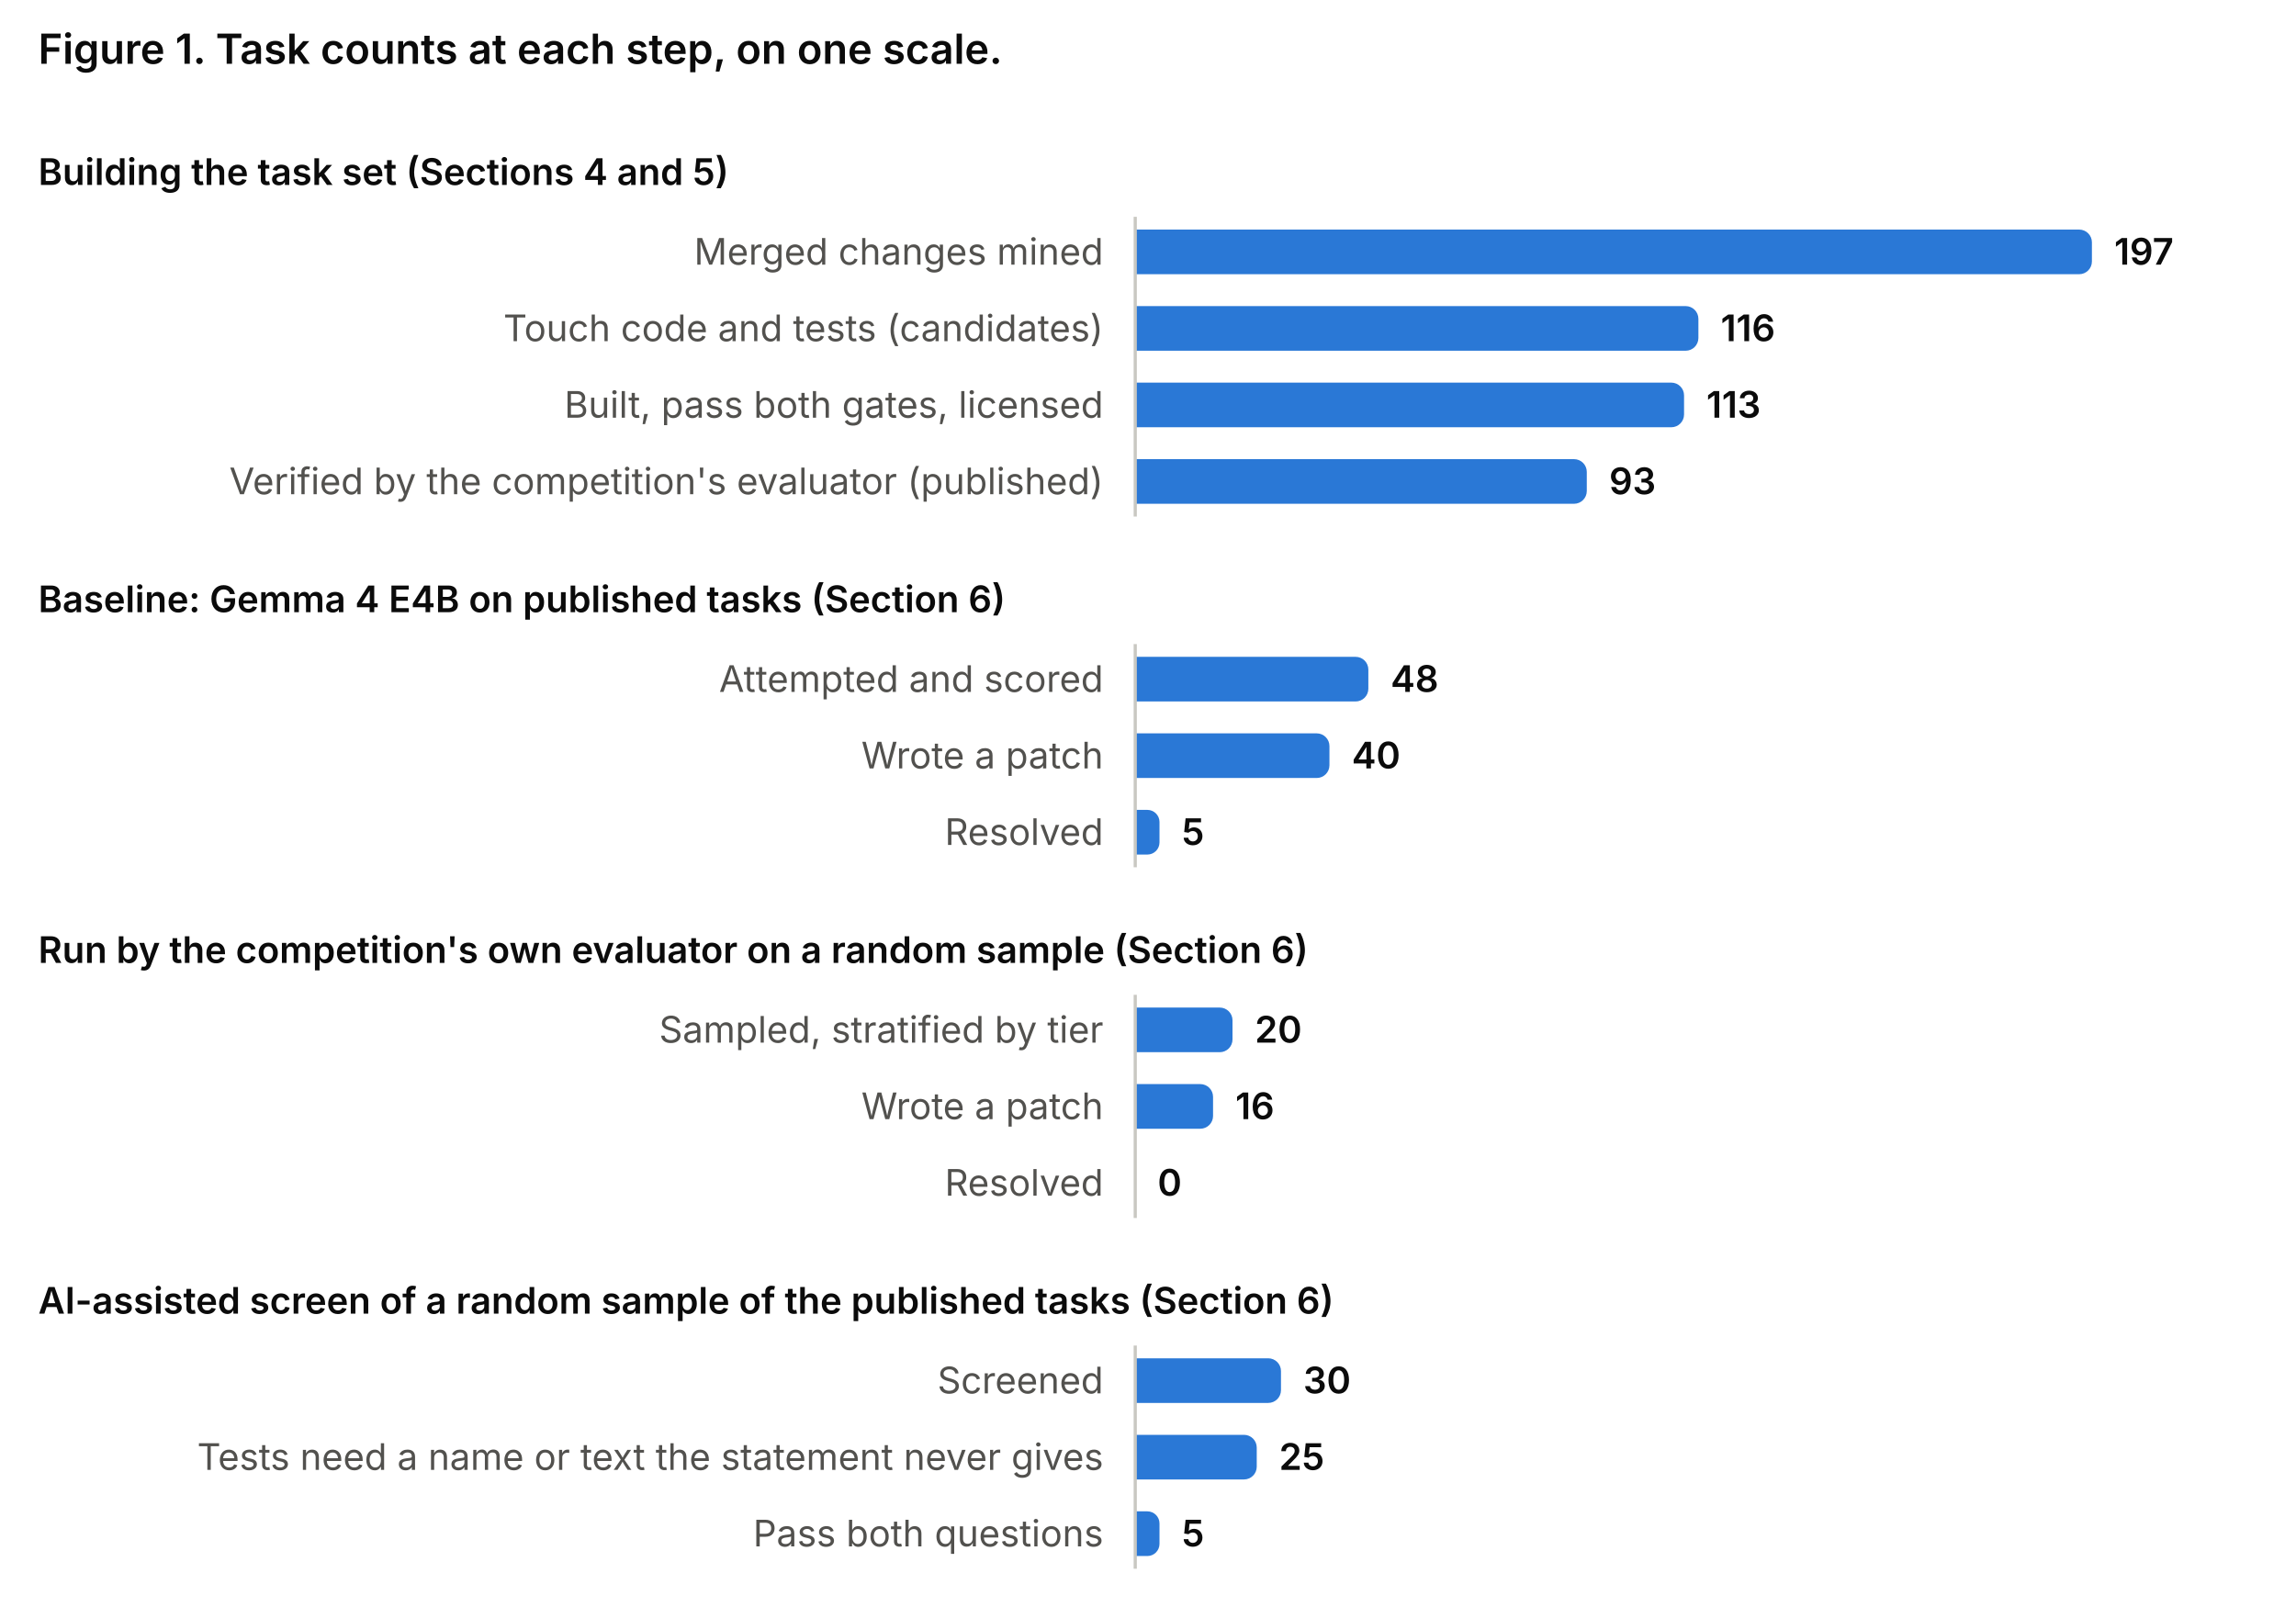
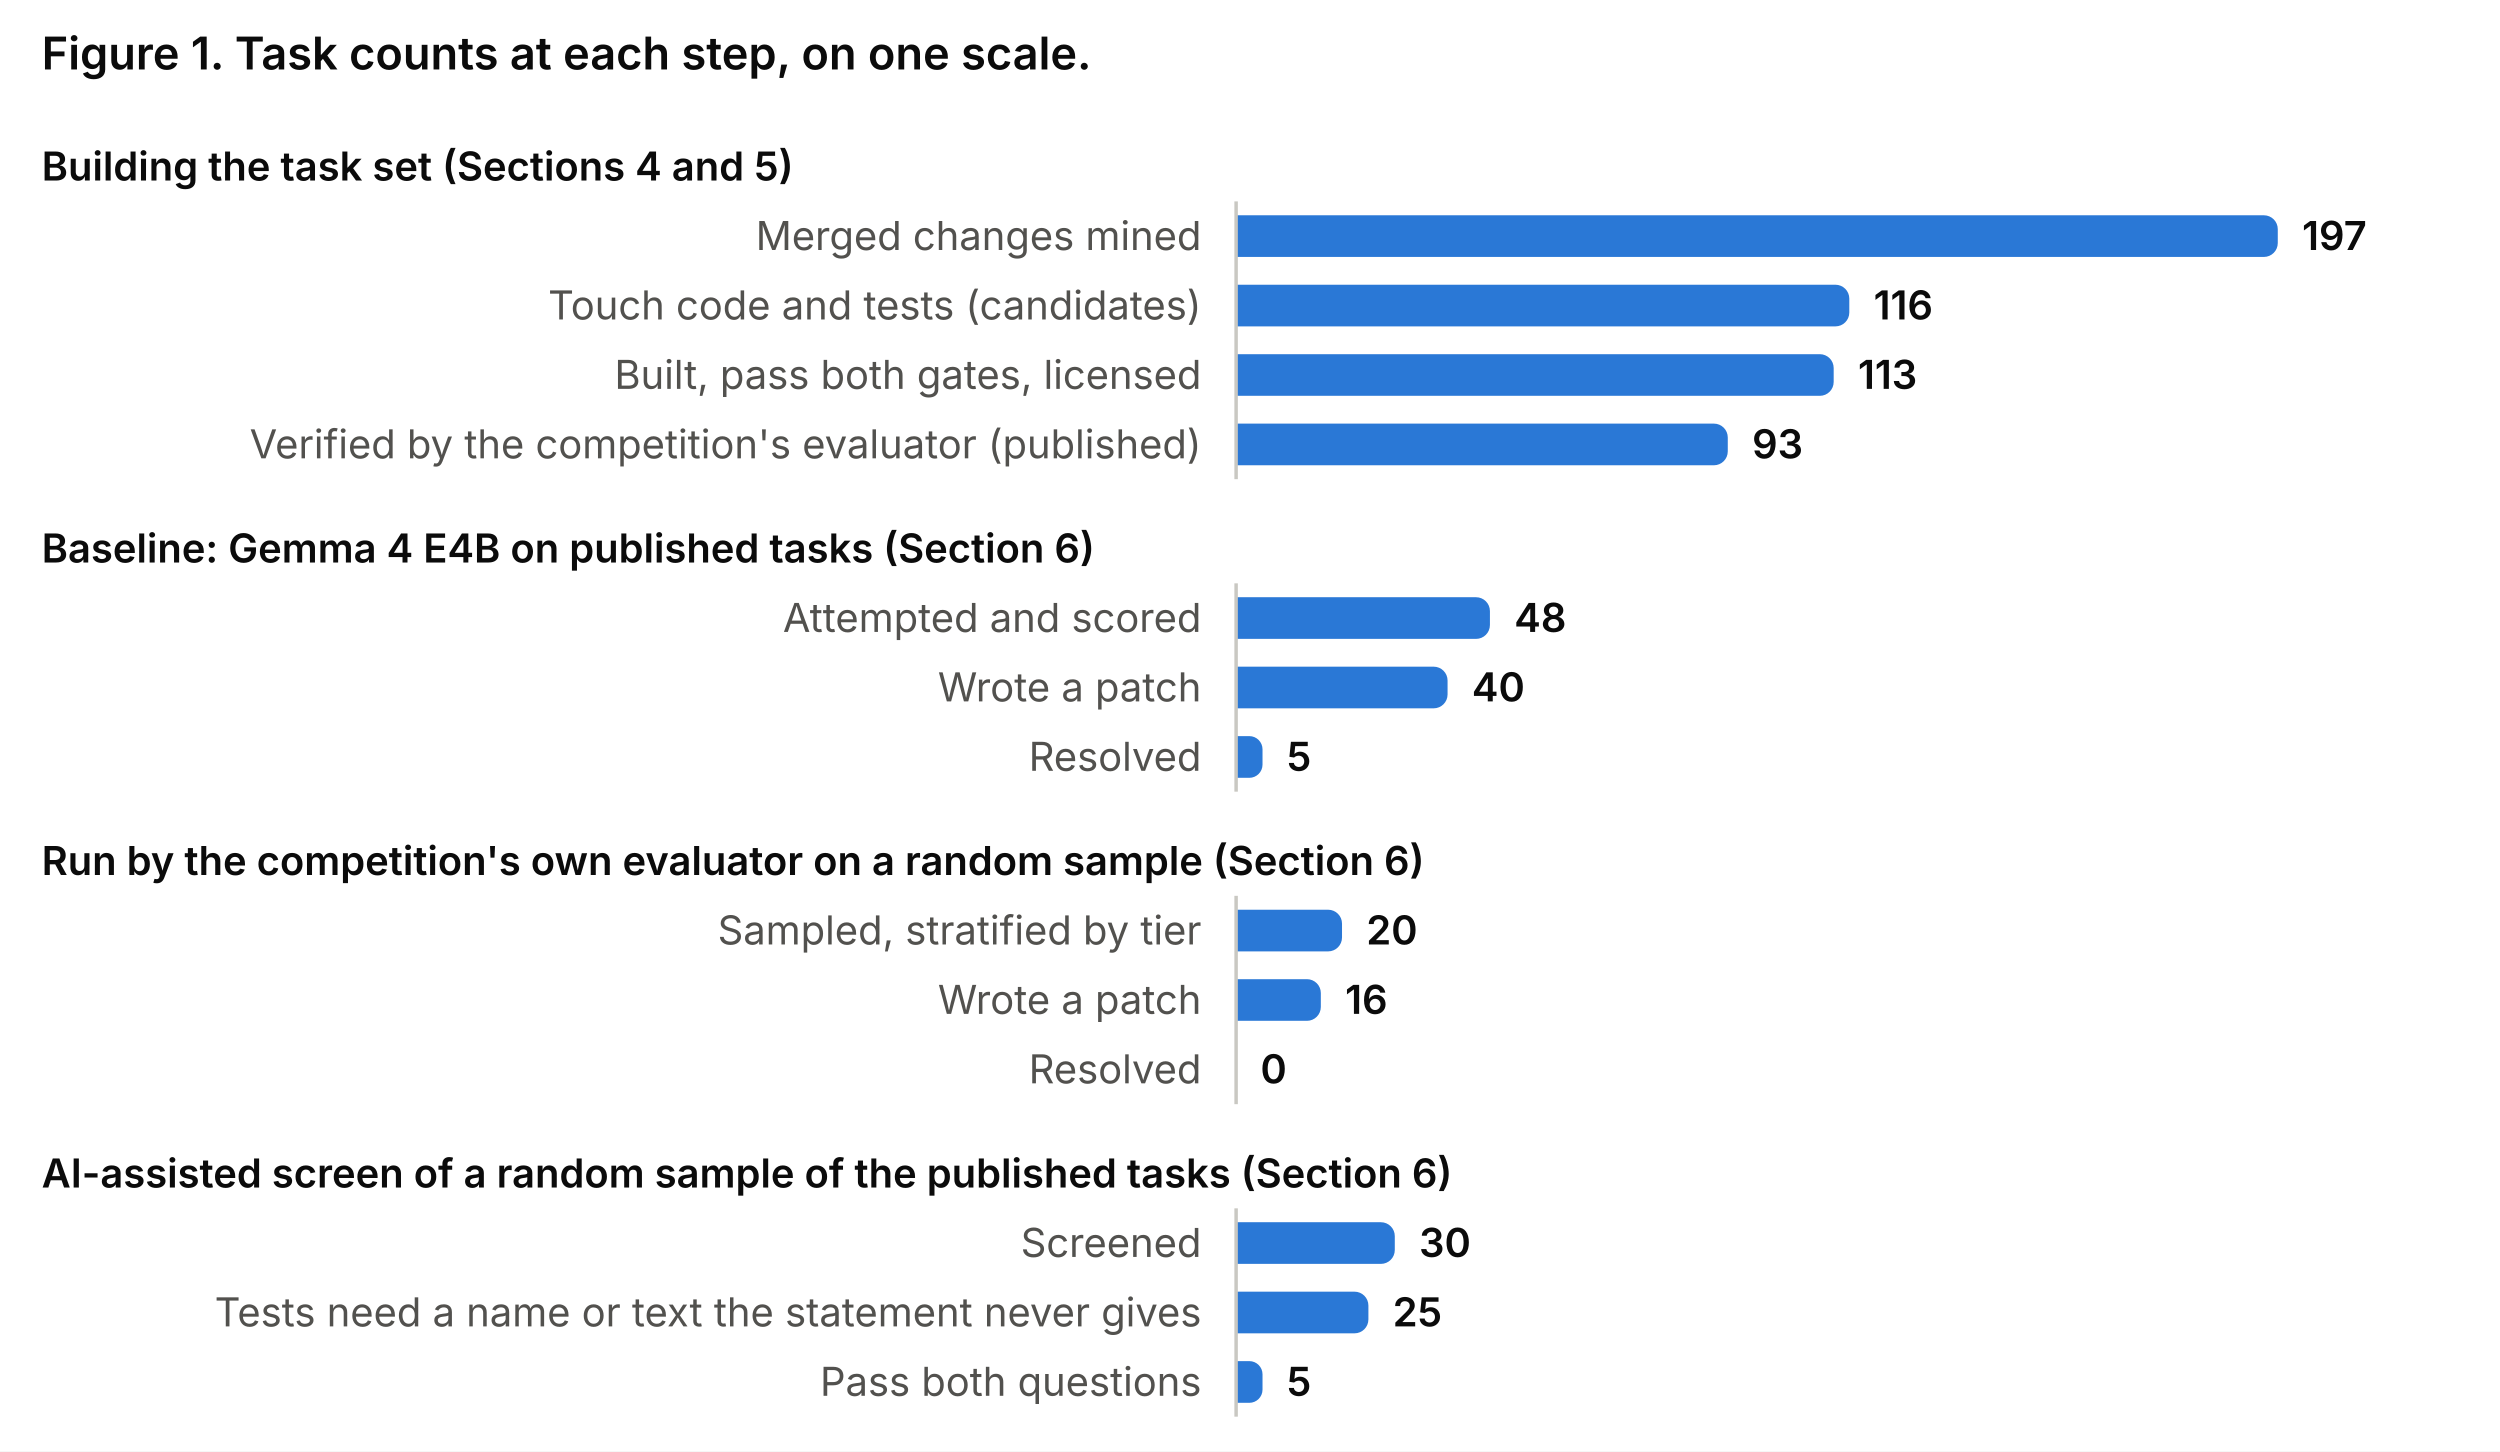
- <svg xmlns="http://www.w3.org/2000/svg" viewBox="0 0 720 504" width="720" height="504" role="img" aria-label="Figure 1. Task counts at each step, on one scale. Merged changes mined: 197; Touch code and tests (candidates): 116; Built, pass both gates, licensed: 113; Verified by the competition's evaluator (published): 93; Attempted and scored: 48; Wrote a patch: 40; Resolved: 5; Sampled, stratified by tier: 20; Wrote a patch: 16; Resolved: 0; Screened: 30; Tests need a name or text the statement never gives: 25; Pass both questions: 5" font-family="Inter, 'Helvetica Neue', Arial, 'Liberation Sans', sans-serif">
-   <rect width="720" height="504" fill="#ffffff" />
+ <svg xmlns="http://www.w3.org/2000/svg" viewBox="0 0 720 418" width="720" height="418" role="img" aria-label="Figure 1. Task counts at each step, on one scale. Merged changes mined: 197; Touch code and tests (candidates): 116; Built, pass both gates, licensed: 113; Verified by the competition's evaluator (published): 93; Attempted and scored: 48; Wrote a patch: 40; Resolved: 5; Sampled, stratified by tier: 20; Wrote a patch: 16; Resolved: 0; Screened: 30; Tests need a name or text the statement never gives: 25; Pass both questions: 5" font-family="Inter, 'Helvetica Neue', Arial, 'Liberation Sans', sans-serif">
+   <rect width="720" height="418" fill="#ffffff" />
  <text x="12" y="20" font-size="13" font-weight="600" fill="#0b0b0b">Figure 1. Task counts at each step, on one scale.</text>
-   <text x="12" y="58" font-size="11.5" font-weight="600" fill="#0b0b0b">Building the task set (Sections 4 and 5)</text>
-   <text x="346" y="83.0" font-size="11.5" text-anchor="end" fill="#52514e">Merged changes mined</text>
-   <path d="M356,72 h296.0 a4,4 0 0 1 4,4 v6.0 a4,4 0 0 1 -4,4 h-296.0 z" fill="#2a78d6" />
-   <text x="663.0" y="83.0" font-size="11.5" font-weight="600" fill="#0b0b0b">197</text>
-   <text x="346" y="107.0" font-size="11.5" text-anchor="end" fill="#52514e">Touch code and tests (candidates)</text>
-   <path d="M356,96 h172.6 a4,4 0 0 1 4,4 v6.0 a4,4 0 0 1 -4,4 h-172.6 z" fill="#2a78d6" />
-   <text x="539.6" y="107.0" font-size="11.5" font-weight="600" fill="#0b0b0b">116</text>
-   <text x="346" y="131.0" font-size="11.5" text-anchor="end" fill="#52514e">Built, pass both gates, licensed</text>
-   <path d="M356,120 h168.1 a4,4 0 0 1 4,4 v6.0 a4,4 0 0 1 -4,4 h-168.1 z" fill="#2a78d6" />
-   <text x="535.1" y="131.0" font-size="11.5" font-weight="600" fill="#0b0b0b">113</text>
-   <text x="346" y="155.0" font-size="11.5" text-anchor="end" fill="#52514e">Verified by the competition's evaluator (published)</text>
-   <path d="M356,144 h137.6 a4,4 0 0 1 4,4 v6.0 a4,4 0 0 1 -4,4 h-137.6 z" fill="#2a78d6" />
-   <text x="504.6" y="155.0" font-size="11.5" font-weight="600" fill="#0b0b0b">93</text>
-   <line x1="356" y1="68" x2="356" y2="162" stroke="#c9c8c2" stroke-width="1" />
-   <text x="12" y="192" font-size="11.5" font-weight="600" fill="#0b0b0b">Baseline: Gemma 4 E4B on published tasks (Section 6)</text>
-   <text x="346" y="217.0" font-size="11.5" text-anchor="end" fill="#52514e">Attempted and scored</text>
-   <path d="M356,206 h69.1 a4,4 0 0 1 4,4 v6.0 a4,4 0 0 1 -4,4 h-69.1 z" fill="#2a78d6" />
-   <text x="436.1" y="217.0" font-size="11.5" font-weight="600" fill="#0b0b0b">48</text>
-   <text x="346" y="241.0" font-size="11.5" text-anchor="end" fill="#52514e">Wrote a patch</text>
-   <path d="M356,230 h56.9 a4,4 0 0 1 4,4 v6.0 a4,4 0 0 1 -4,4 h-56.9 z" fill="#2a78d6" />
-   <text x="423.9" y="241.0" font-size="11.5" font-weight="600" fill="#0b0b0b">40</text>
-   <text x="346" y="265.0" font-size="11.5" text-anchor="end" fill="#52514e">Resolved</text>
-   <path d="M356,254 h3.8 a3.807,3.807 0 0 1 3.807,3.807 v6.4 a3.807,3.807 0 0 1 -3.807,3.807 h-3.8 z" fill="#2a78d6" />
-   <text x="370.6" y="265.0" font-size="11.5" font-weight="600" fill="#0b0b0b">5</text>
-   <line x1="356" y1="202" x2="356" y2="272" stroke="#c9c8c2" stroke-width="1" />
-   <text x="12" y="302" font-size="11.5" font-weight="600" fill="#0b0b0b">Run by the competition's own evaluator on a random sample (Section 6)</text>
-   <text x="346" y="327.0" font-size="11.5" text-anchor="end" fill="#52514e">Sampled, stratified by tier</text>
-   <path d="M356,316 h26.5 a4,4 0 0 1 4,4 v6.0 a4,4 0 0 1 -4,4 h-26.5 z" fill="#2a78d6" />
-   <text x="393.5" y="327.0" font-size="11.5" font-weight="600" fill="#0b0b0b">20</text>
-   <text x="346" y="351.0" font-size="11.5" text-anchor="end" fill="#52514e">Wrote a patch</text>
-   <path d="M356,340 h20.4 a4,4 0 0 1 4,4 v6.0 a4,4 0 0 1 -4,4 h-20.4 z" fill="#2a78d6" />
-   <text x="387.4" y="351.0" font-size="11.5" font-weight="600" fill="#0b0b0b">16</text>
-   <text x="346" y="375.0" font-size="11.5" text-anchor="end" fill="#52514e">Resolved</text>
-   <path d="M356,364 h0.0 a0.0,0.0 0 0 1 0.0,0.0 v14.0 a0.0,0.0 0 0 1 -0.0,0.0 h-0.0 z" fill="#2a78d6" />
-   <text x="363.0" y="375.0" font-size="11.5" font-weight="600" fill="#0b0b0b">0</text>
-   <line x1="356" y1="312" x2="356" y2="382" stroke="#c9c8c2" stroke-width="1" />
-   <text x="12" y="412" font-size="11.5" font-weight="600" fill="#0b0b0b">AI-assisted screen of a random sample of the published tasks (Section 6)</text>
-   <text x="346" y="437.0" font-size="11.5" text-anchor="end" fill="#52514e">Screened</text>
-   <path d="M356,426 h41.7 a4,4 0 0 1 4,4 v6.0 a4,4 0 0 1 -4,4 h-41.7 z" fill="#2a78d6" />
-   <text x="408.7" y="437.0" font-size="11.5" font-weight="600" fill="#0b0b0b">30</text>
-   <text x="346" y="461.0" font-size="11.5" text-anchor="end" fill="#52514e">Tests need a name or text the statement never gives</text>
-   <path d="M356,450 h34.1 a4,4 0 0 1 4,4 v6.0 a4,4 0 0 1 -4,4 h-34.1 z" fill="#2a78d6" />
-   <text x="401.1" y="461.0" font-size="11.5" font-weight="600" fill="#0b0b0b">25</text>
-   <text x="346" y="485.0" font-size="11.5" text-anchor="end" fill="#52514e">Pass both questions</text>
-   <path d="M356,474 h3.8 a3.807,3.807 0 0 1 3.807,3.807 v6.4 a3.807,3.807 0 0 1 -3.807,3.807 h-3.8 z" fill="#2a78d6" />
-   <text x="370.6" y="485.0" font-size="11.5" font-weight="600" fill="#0b0b0b">5</text>
-   <line x1="356" y1="422" x2="356" y2="492" stroke="#c9c8c2" stroke-width="1" />
+   <text x="12" y="52" font-size="11.5" font-weight="600" fill="#0b0b0b">Building the task set (Sections 4 and 5)</text>
+   <text x="346" y="72.0" font-size="11.5" text-anchor="end" fill="#52514e">Merged changes mined</text>
+   <path d="M356,62 h296.0 a4,4 0 0 1 4,4 v4.0 a4,4 0 0 1 -4,4 h-296.0 z" fill="#2a78d6" />
+   <text x="663.0" y="72.0" font-size="11.5" font-weight="600" fill="#0b0b0b">197</text>
+   <text x="346" y="92.0" font-size="11.5" text-anchor="end" fill="#52514e">Touch code and tests (candidates)</text>
+   <path d="M356,82 h172.6 a4,4 0 0 1 4,4 v4.0 a4,4 0 0 1 -4,4 h-172.6 z" fill="#2a78d6" />
+   <text x="539.6" y="92.0" font-size="11.5" font-weight="600" fill="#0b0b0b">116</text>
+   <text x="346" y="112.0" font-size="11.5" text-anchor="end" fill="#52514e">Built, pass both gates, licensed</text>
+   <path d="M356,102 h168.1 a4,4 0 0 1 4,4 v4.0 a4,4 0 0 1 -4,4 h-168.1 z" fill="#2a78d6" />
+   <text x="535.1" y="112.0" font-size="11.5" font-weight="600" fill="#0b0b0b">113</text>
+   <text x="346" y="132.0" font-size="11.5" text-anchor="end" fill="#52514e">Verified by the competition's evaluator (published)</text>
+   <path d="M356,122 h137.6 a4,4 0 0 1 4,4 v4.0 a4,4 0 0 1 -4,4 h-137.6 z" fill="#2a78d6" />
+   <text x="504.6" y="132.0" font-size="11.5" font-weight="600" fill="#0b0b0b">93</text>
+   <line x1="356" y1="58" x2="356" y2="138" stroke="#c9c8c2" stroke-width="1" />
+   <text x="12" y="162" font-size="11.5" font-weight="600" fill="#0b0b0b">Baseline: Gemma 4 E4B on published tasks (Section 6)</text>
+   <text x="346" y="182.0" font-size="11.5" text-anchor="end" fill="#52514e">Attempted and scored</text>
+   <path d="M356,172 h69.1 a4,4 0 0 1 4,4 v4.0 a4,4 0 0 1 -4,4 h-69.1 z" fill="#2a78d6" />
+   <text x="436.1" y="182.0" font-size="11.5" font-weight="600" fill="#0b0b0b">48</text>
+   <text x="346" y="202.0" font-size="11.5" text-anchor="end" fill="#52514e">Wrote a patch</text>
+   <path d="M356,192 h56.9 a4,4 0 0 1 4,4 v4.0 a4,4 0 0 1 -4,4 h-56.9 z" fill="#2a78d6" />
+   <text x="423.9" y="202.0" font-size="11.5" font-weight="600" fill="#0b0b0b">40</text>
+   <text x="346" y="222.0" font-size="11.5" text-anchor="end" fill="#52514e">Resolved</text>
+   <path d="M356,212 h3.8 a3.807,3.807 0 0 1 3.807,3.807 v4.4 a3.807,3.807 0 0 1 -3.807,3.807 h-3.8 z" fill="#2a78d6" />
+   <text x="370.6" y="222.0" font-size="11.5" font-weight="600" fill="#0b0b0b">5</text>
+   <line x1="356" y1="168" x2="356" y2="228" stroke="#c9c8c2" stroke-width="1" />
+   <text x="12" y="252" font-size="11.5" font-weight="600" fill="#0b0b0b">Run by the competition's own evaluator on a random sample (Section 6)</text>
+   <text x="346" y="272.0" font-size="11.5" text-anchor="end" fill="#52514e">Sampled, stratified by tier</text>
+   <path d="M356,262 h26.5 a4,4 0 0 1 4,4 v4.0 a4,4 0 0 1 -4,4 h-26.5 z" fill="#2a78d6" />
+   <text x="393.5" y="272.0" font-size="11.5" font-weight="600" fill="#0b0b0b">20</text>
+   <text x="346" y="292.0" font-size="11.5" text-anchor="end" fill="#52514e">Wrote a patch</text>
+   <path d="M356,282 h20.4 a4,4 0 0 1 4,4 v4.0 a4,4 0 0 1 -4,4 h-20.4 z" fill="#2a78d6" />
+   <text x="387.4" y="292.0" font-size="11.5" font-weight="600" fill="#0b0b0b">16</text>
+   <text x="346" y="312.0" font-size="11.5" text-anchor="end" fill="#52514e">Resolved</text>
+   <path d="M356,302 h0.0 a0.0,0.0 0 0 1 0.0,0.0 v12.0 a0.0,0.0 0 0 1 -0.0,0.0 h-0.0 z" fill="#2a78d6" />
+   <text x="363.0" y="312.0" font-size="11.5" font-weight="600" fill="#0b0b0b">0</text>
+   <line x1="356" y1="258" x2="356" y2="318" stroke="#c9c8c2" stroke-width="1" />
+   <text x="12" y="342" font-size="11.5" font-weight="600" fill="#0b0b0b">AI-assisted screen of a random sample of the published tasks (Section 6)</text>
+   <text x="346" y="362.0" font-size="11.5" text-anchor="end" fill="#52514e">Screened</text>
+   <path d="M356,352 h41.7 a4,4 0 0 1 4,4 v4.0 a4,4 0 0 1 -4,4 h-41.7 z" fill="#2a78d6" />
+   <text x="408.7" y="362.0" font-size="11.5" font-weight="600" fill="#0b0b0b">30</text>
+   <text x="346" y="382.0" font-size="11.5" text-anchor="end" fill="#52514e">Tests need a name or text the statement never gives</text>
+   <path d="M356,372 h34.1 a4,4 0 0 1 4,4 v4.0 a4,4 0 0 1 -4,4 h-34.1 z" fill="#2a78d6" />
+   <text x="401.1" y="382.0" font-size="11.5" font-weight="600" fill="#0b0b0b">25</text>
+   <text x="346" y="402.0" font-size="11.5" text-anchor="end" fill="#52514e">Pass both questions</text>
+   <path d="M356,392 h3.8 a3.807,3.807 0 0 1 3.807,3.807 v4.4 a3.807,3.807 0 0 1 -3.807,3.807 h-3.8 z" fill="#2a78d6" />
+   <text x="370.6" y="402.0" font-size="11.5" font-weight="600" fill="#0b0b0b">5</text>
+   <line x1="356" y1="348" x2="356" y2="408" stroke="#c9c8c2" stroke-width="1" />
</svg>
